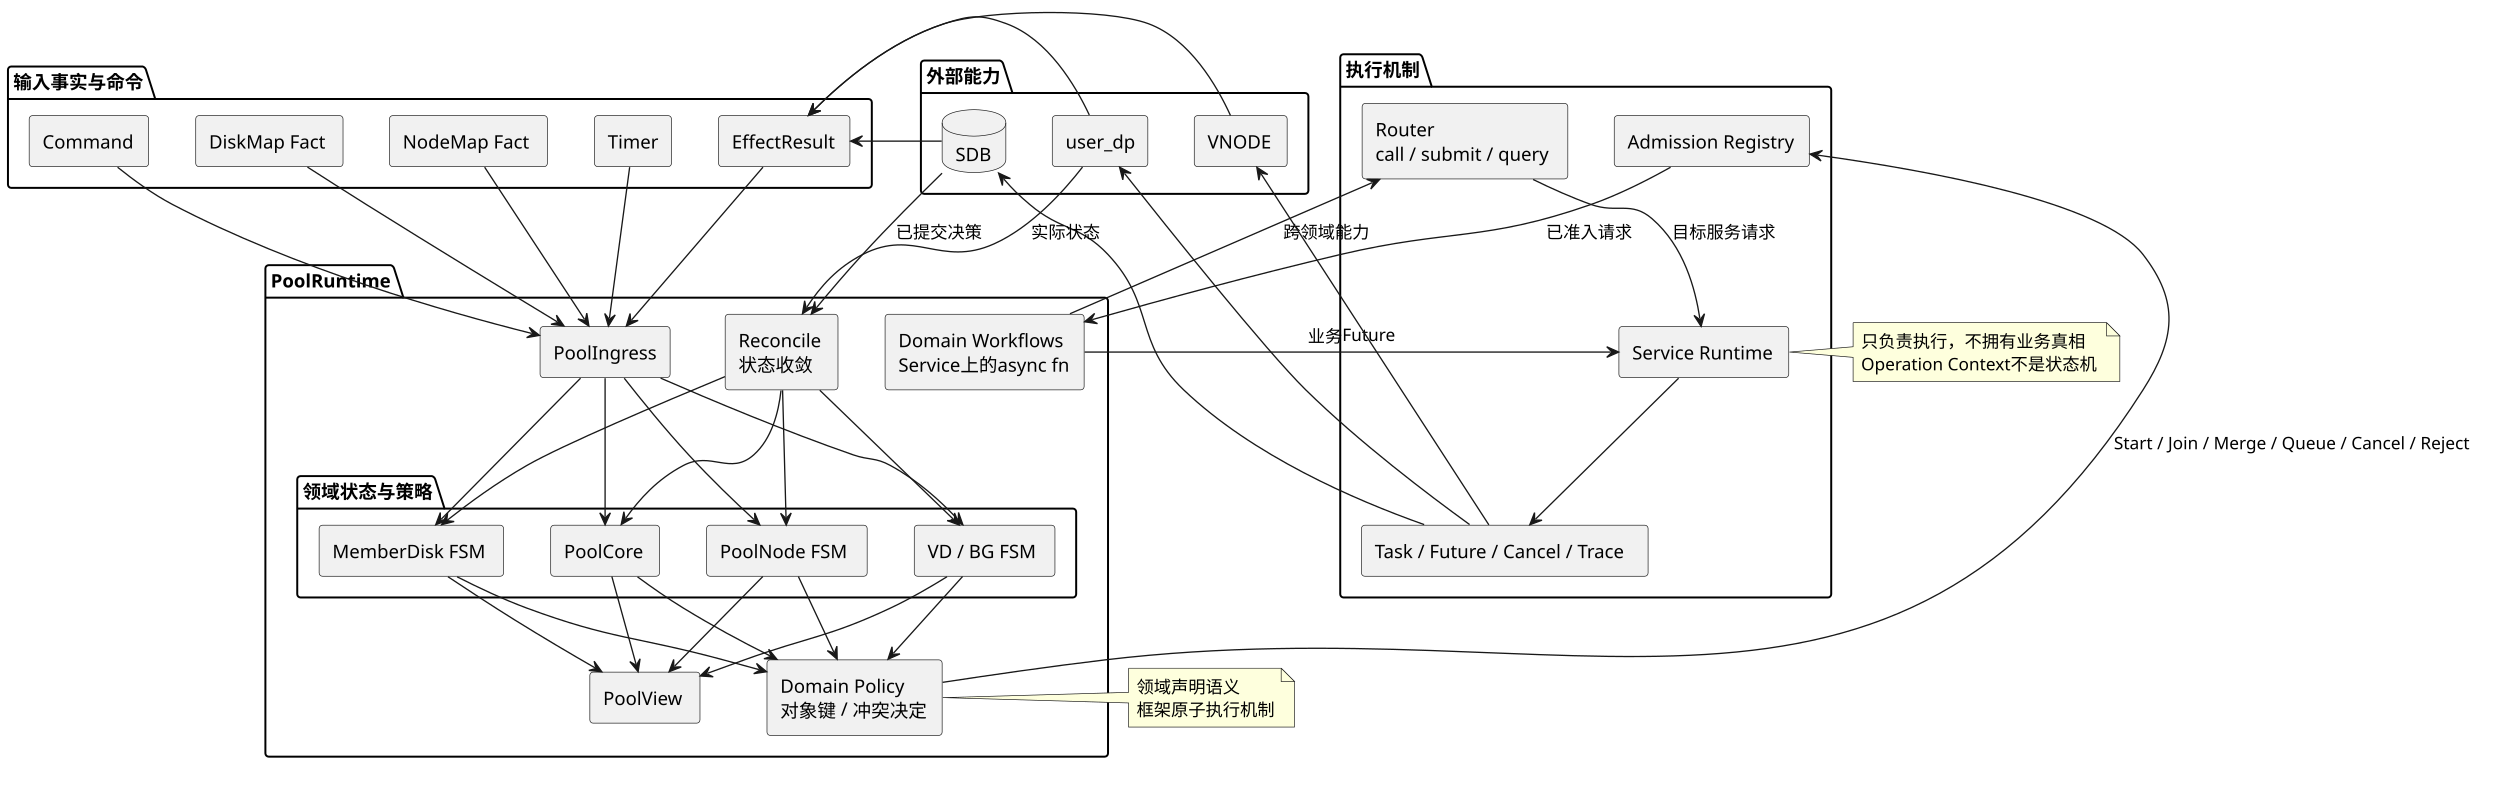
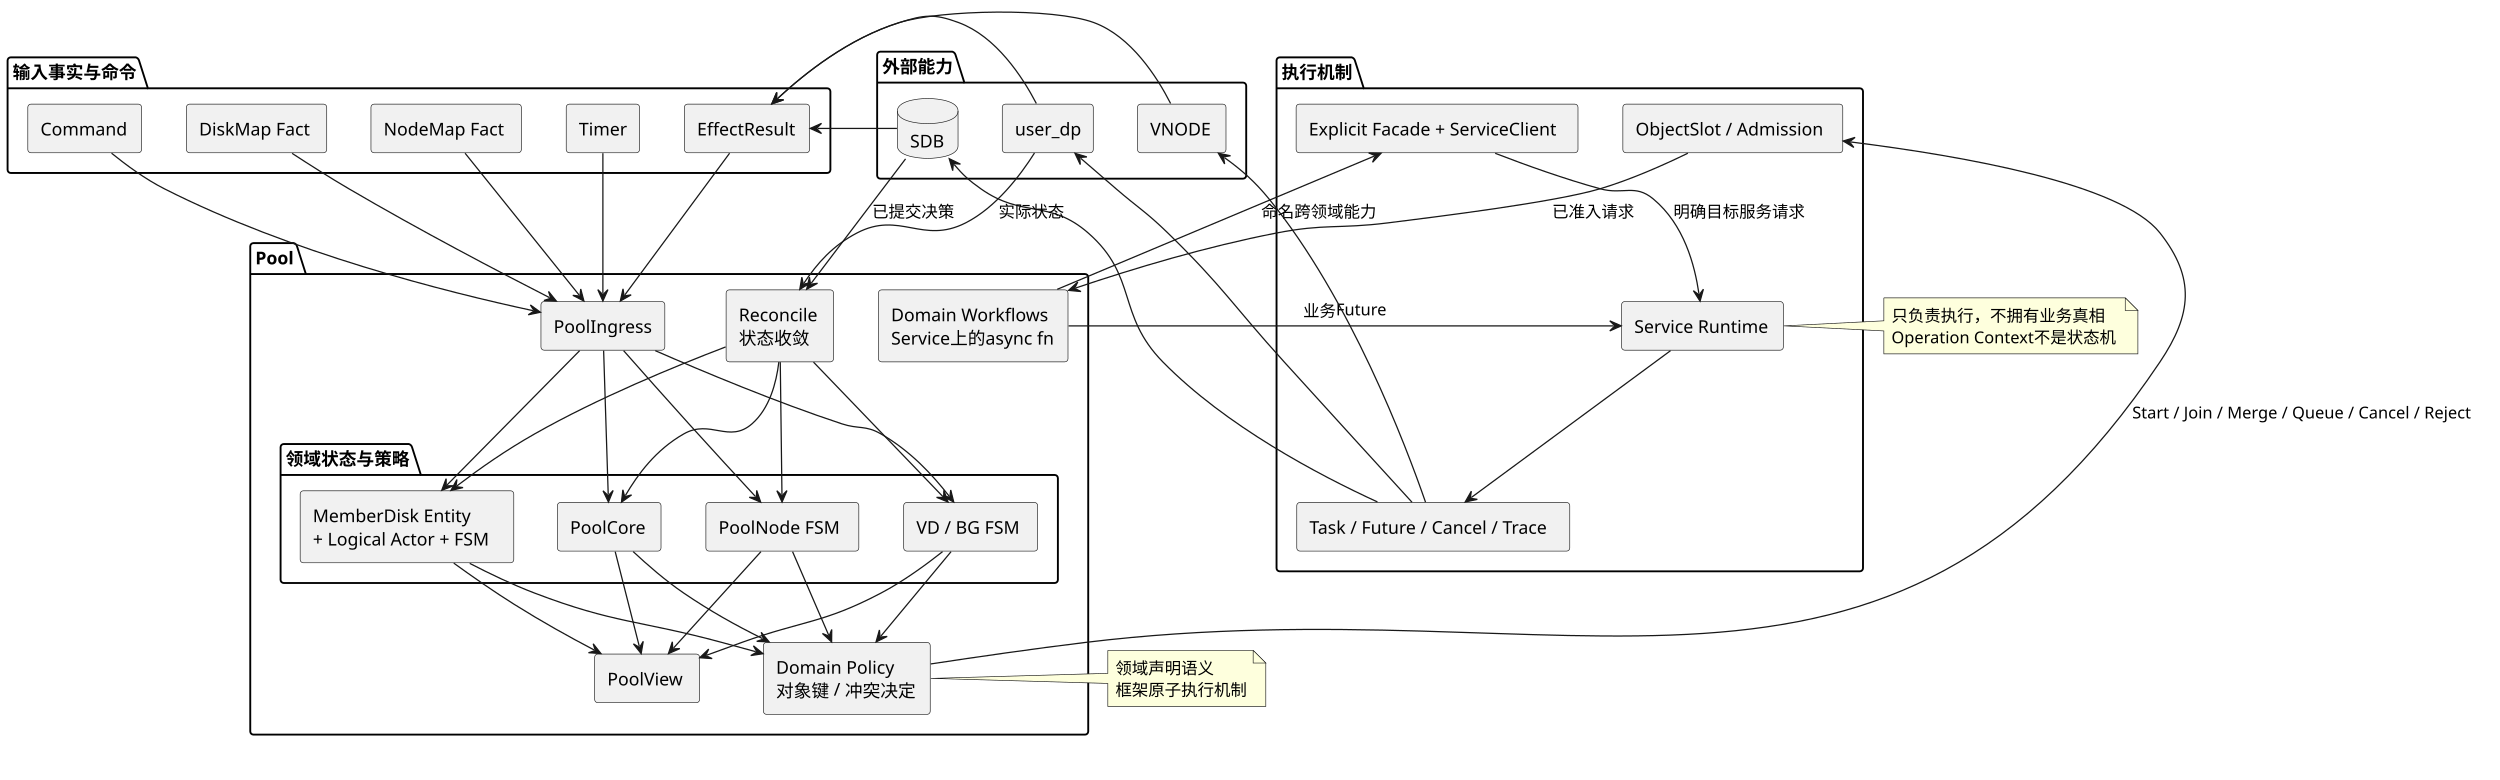
- <svg xmlns="http://www.w3.org/2000/svg" contentStyleType="text/css" height="603px" preserveAspectRatio="none" style="width:1884px;height:603px;background:#FFFFFF;" version="1.1" viewBox="0 0 1884 603" width="1884px" zoomAndPan="magnify">
+ <svg xmlns="http://www.w3.org/2000/svg" contentStyleType="text/css" height="617px" preserveAspectRatio="none" style="width:1978px;height:617px;background:#FFFFFF;" version="1.1" viewBox="0 0 1978 617" width="1978px" zoomAndPan="magnify">
  <defs />
  <g>
    <g id="cluster_输入事实与命令">
-       <path d="M8.5,50.12 L107.5,50.12 A3.75,3.75 0 0 1 110,52.62 L117,74.597 L654.5,74.597 A2.5,2.5 0 0 1 657,77.097 L657,139.09 A2.5,2.5 0 0 1 654.5,141.59 L8.5,141.59 A2.5,2.5 0 0 1 6,139.09 L6,52.62 A2.5,2.5 0 0 1 8.5,50.12 " fill="none" style="stroke:#000000;stroke-width:1.5;" />
-       <line style="stroke:#000000;stroke-width:1.5;" x1="6" x2="117" y1="74.597" y2="74.597" />
-       <text fill="#000000" font-family="Microsoft YaHei" font-size="14" font-weight="bold" lengthAdjust="spacing" textLength="98" x="10" y="66.933">输入事实与命令</text>
-     </g>
-     <g id="cluster_PoolRuntime">
-       <path d="M202.5,199.83 L294.5,199.83 A3.75,3.75 0 0 1 297,202.33 L304,224.308 L832.5,224.308 A2.5,2.5 0 0 1 835,226.808 L835,567.72 A2.5,2.5 0 0 1 832.5,570.22 L202.5,570.22 A2.5,2.5 0 0 1 200,567.72 L200,202.33 A2.5,2.5 0 0 1 202.5,199.83 " fill="none" style="stroke:#000000;stroke-width:1.5;" />
-       <line style="stroke:#000000;stroke-width:1.5;" x1="200" x2="304" y1="224.308" y2="224.308" />
-       <text fill="#000000" font-family="Microsoft YaHei" font-size="14" font-weight="bold" lengthAdjust="spacing" textLength="91" x="204" y="216.643">PoolRuntime</text>
+       <path d="M8.5,45.38 L107.5,45.38 A3.75,3.75 0 0 1 110,47.88 L117,69.858 L654.5,69.858 A2.5,2.5 0 0 1 657,72.358 L657,134.35 A2.5,2.5 0 0 1 654.5,136.85 L8.5,136.85 A2.5,2.5 0 0 1 6,134.35 L6,47.88 A2.5,2.5 0 0 1 8.5,45.38 " fill="none" style="stroke:#000000;stroke-width:1.5;" />
+       <line style="stroke:#000000;stroke-width:1.5;" x1="6" x2="117" y1="69.858" y2="69.858" />
+       <text fill="#000000" font-family="Microsoft YaHei" font-size="14" font-weight="bold" lengthAdjust="spacing" textLength="98" x="10" y="62.194">输入事实与命令</text>
+     </g>
+     <g id="cluster_Pool">
+       <path d="M200.5,192.35 L232.5,192.35 A3.75,3.75 0 0 1 235,194.85 L242,216.827 L858.5,216.827 A2.5,2.5 0 0 1 861,219.327 L861,578.72 A2.5,2.5 0 0 1 858.5,581.22 L200.5,581.22 A2.5,2.5 0 0 1 198,578.72 L198,194.85 A2.5,2.5 0 0 1 200.5,192.35 " fill="none" style="stroke:#000000;stroke-width:1.5;" />
+       <line style="stroke:#000000;stroke-width:1.5;" x1="198" x2="242" y1="216.827" y2="216.827" />
+       <text fill="#000000" font-family="Microsoft YaHei" font-size="14" font-weight="bold" lengthAdjust="spacing" textLength="31" x="202" y="209.163">Pool</text>
    </g>
    <g id="cluster_领域状态与策略">
-       <path d="M226.5,358.79 L325.5,358.79 A3.75,3.75 0 0 1 328,361.29 L335,383.267 L808.5,383.267 A2.5,2.5 0 0 1 811,385.767 L811,447.76 A2.5,2.5 0 0 1 808.5,450.26 L226.5,450.26 A2.5,2.5 0 0 1 224,447.76 L224,361.29 A2.5,2.5 0 0 1 226.5,358.79 " fill="none" style="stroke:#000000;stroke-width:1.5;" />
-       <line style="stroke:#000000;stroke-width:1.5;" x1="224" x2="335" y1="383.267" y2="383.267" />
-       <text fill="#000000" font-family="Microsoft YaHei" font-size="14" font-weight="bold" lengthAdjust="spacing" textLength="98" x="228" y="375.603">领域状态与策略</text>
+       <path d="M224.5,351.31 L323.5,351.31 A3.75,3.75 0 0 1 326,353.81 L333,375.788 L834.5,375.788 A2.5,2.5 0 0 1 837,378.288 L837,458.76 A2.5,2.5 0 0 1 834.5,461.26 L224.5,461.26 A2.5,2.5 0 0 1 222,458.76 L222,353.81 A2.5,2.5 0 0 1 224.5,351.31 " fill="none" style="stroke:#000000;stroke-width:1.5;" />
+       <line style="stroke:#000000;stroke-width:1.5;" x1="222" x2="333" y1="375.788" y2="375.788" />
+       <text fill="#000000" font-family="Microsoft YaHei" font-size="14" font-weight="bold" lengthAdjust="spacing" textLength="98" x="226" y="368.123">领域状态与策略</text>
    </g>
    <g id="cluster_执行机制">
-       <path d="M1012.5,40.88 L1069.5,40.88 A3.75,3.75 0 0 1 1072,43.38 L1079,65.358 L1377.5,65.358 A2.5,2.5 0 0 1 1380,67.858 L1380,447.76 A2.5,2.5 0 0 1 1377.5,450.26 L1012.5,450.26 A2.5,2.5 0 0 1 1010,447.76 L1010,43.38 A2.5,2.5 0 0 1 1012.5,40.88 " fill="none" style="stroke:#000000;stroke-width:1.5;" />
-       <line style="stroke:#000000;stroke-width:1.5;" x1="1010" x2="1079" y1="65.358" y2="65.358" />
-       <text fill="#000000" font-family="Microsoft YaHei" font-size="14" font-weight="bold" lengthAdjust="spacing" textLength="56" x="1014" y="57.694">执行机制</text>
+       <path d="M1012.5,45.38 L1069.5,45.38 A3.75,3.75 0 0 1 1072,47.88 L1079,69.858 L1471.5,69.858 A2.5,2.5 0 0 1 1474,72.358 L1474,449.53 A2.5,2.5 0 0 1 1471.5,452.03 L1012.5,452.03 A2.5,2.5 0 0 1 1010,449.53 L1010,47.88 A2.5,2.5 0 0 1 1012.5,45.38 " fill="none" style="stroke:#000000;stroke-width:1.5;" />
+       <line style="stroke:#000000;stroke-width:1.5;" x1="1010" x2="1079" y1="69.858" y2="69.858" />
+       <text fill="#000000" font-family="Microsoft YaHei" font-size="14" font-weight="bold" lengthAdjust="spacing" textLength="56" x="1014" y="62.194">执行机制</text>
    </g>
    <g id="cluster_外部能力">
-       <path d="M696.5,45.62 L753.5,45.62 A3.75,3.75 0 0 1 756,48.12 L763,70.097 L983.5,70.097 A2.5,2.5 0 0 1 986,72.597 L986,143.59 A2.5,2.5 0 0 1 983.5,146.09 L696.5,146.09 A2.5,2.5 0 0 1 694,143.59 L694,48.12 A2.5,2.5 0 0 1 696.5,45.62 " fill="none" style="stroke:#000000;stroke-width:1.5;" />
-       <line style="stroke:#000000;stroke-width:1.5;" x1="694" x2="763" y1="70.097" y2="70.097" />
-       <text fill="#000000" font-family="Microsoft YaHei" font-size="14" font-weight="bold" lengthAdjust="spacing" textLength="56" x="698" y="62.434">外部能力</text>
+       <path d="M696.5,40.88 L753.5,40.88 A3.75,3.75 0 0 1 756,43.38 L763,65.358 L983.5,65.358 A2.5,2.5 0 0 1 986,67.858 L986,138.85 A2.5,2.5 0 0 1 983.5,141.35 L696.5,141.35 A2.5,2.5 0 0 1 694,138.85 L694,43.38 A2.5,2.5 0 0 1 696.5,40.88 " fill="none" style="stroke:#000000;stroke-width:1.5;" />
+       <line style="stroke:#000000;stroke-width:1.5;" x1="694" x2="763" y1="65.358" y2="65.358" />
+       <text fill="#000000" font-family="Microsoft YaHei" font-size="14" font-weight="bold" lengthAdjust="spacing" textLength="56" x="698" y="57.694">外部能力</text>
    </g>
    <g id="elem_Command">
-       <rect fill="#F1F1F1" height="38.477" rx="2.5" ry="2.5" style="stroke:#181818;stroke-width:0.5;" width="90" x="22" y="87.12" />
-       <text fill="#000000" font-family="Microsoft YaHei" font-size="14" lengthAdjust="spacing" textLength="70" x="32" y="111.933">Command</text>
+       <rect fill="#F1F1F1" height="38.477" rx="2.5" ry="2.5" style="stroke:#181818;stroke-width:0.5;" width="90" x="22" y="82.38" />
+       <text fill="#000000" font-family="Microsoft YaHei" font-size="14" lengthAdjust="spacing" textLength="70" x="32" y="107.194">Command</text>
    </g>
    <g id="elem_DiskFact">
-       <rect fill="#F1F1F1" height="38.477" rx="2.5" ry="2.5" style="stroke:#181818;stroke-width:0.5;" width="111" x="147.5" y="87.12" />
-       <text fill="#000000" font-family="Microsoft YaHei" font-size="14" lengthAdjust="spacing" textLength="91" x="157.5" y="111.933">DiskMap Fact</text>
+       <rect fill="#F1F1F1" height="38.477" rx="2.5" ry="2.5" style="stroke:#181818;stroke-width:0.5;" width="111" x="147.5" y="82.38" />
+       <text fill="#000000" font-family="Microsoft YaHei" font-size="14" lengthAdjust="spacing" textLength="91" x="157.5" y="107.194">DiskMap Fact</text>
    </g>
    <g id="elem_NodeFact">
-       <rect fill="#F1F1F1" height="38.477" rx="2.5" ry="2.5" style="stroke:#181818;stroke-width:0.5;" width="119" x="293.5" y="87.12" />
-       <text fill="#000000" font-family="Microsoft YaHei" font-size="14" lengthAdjust="spacing" textLength="99" x="303.5" y="111.933">NodeMap Fact</text>
+       <rect fill="#F1F1F1" height="38.477" rx="2.5" ry="2.5" style="stroke:#181818;stroke-width:0.5;" width="119" x="293.5" y="82.38" />
+       <text fill="#000000" font-family="Microsoft YaHei" font-size="14" lengthAdjust="spacing" textLength="99" x="303.5" y="107.194">NodeMap Fact</text>
    </g>
    <g id="elem_Timer">
-       <rect fill="#F1F1F1" height="38.477" rx="2.5" ry="2.5" style="stroke:#181818;stroke-width:0.5;" width="58" x="448" y="87.12" />
-       <text fill="#000000" font-family="Microsoft YaHei" font-size="14" lengthAdjust="spacing" textLength="38" x="458" y="111.933">Timer</text>
+       <rect fill="#F1F1F1" height="38.477" rx="2.5" ry="2.5" style="stroke:#181818;stroke-width:0.5;" width="58" x="448" y="82.38" />
+       <text fill="#000000" font-family="Microsoft YaHei" font-size="14" lengthAdjust="spacing" textLength="38" x="458" y="107.194">Timer</text>
    </g>
    <g id="elem_EffectResult">
-       <rect fill="#F1F1F1" height="38.477" rx="2.5" ry="2.5" style="stroke:#181818;stroke-width:0.5;" width="99" x="541.5" y="87.12" />
-       <text fill="#000000" font-family="Microsoft YaHei" font-size="14" lengthAdjust="spacing" textLength="79" x="551.5" y="111.933">EffectResult</text>
+       <rect fill="#F1F1F1" height="38.477" rx="2.5" ry="2.5" style="stroke:#181818;stroke-width:0.5;" width="99" x="541.5" y="82.38" />
+       <text fill="#000000" font-family="Microsoft YaHei" font-size="14" lengthAdjust="spacing" textLength="79" x="551.5" y="107.194">EffectResult</text>
    </g>
    <g id="elem_PoolIngress">
-       <rect fill="#F1F1F1" height="38.477" rx="2.5" ry="2.5" style="stroke:#181818;stroke-width:0.5;" width="98" x="407" y="246.07" />
-       <text fill="#000000" font-family="Microsoft YaHei" font-size="14" lengthAdjust="spacing" textLength="78" x="417" y="270.884">PoolIngress</text>
+       <rect fill="#F1F1F1" height="38.477" rx="2.5" ry="2.5" style="stroke:#181818;stroke-width:0.5;" width="98" x="428" y="238.59" />
+       <text fill="#000000" font-family="Microsoft YaHei" font-size="14" lengthAdjust="spacing" textLength="78" x="438" y="263.404">PoolIngress</text>
    </g>
    <g id="elem_Policy">
-       <rect fill="#F1F1F1" height="56.955" rx="2.5" ry="2.5" style="stroke:#181818;stroke-width:0.5;" width="132" x="578" y="497.26" />
-       <text fill="#000000" font-family="Microsoft YaHei" font-size="14" lengthAdjust="spacing" textLength="98" x="588" y="522.073">Domain Policy</text>
-       <text fill="#000000" font-family="Microsoft YaHei" font-size="14" lengthAdjust="spacing" textLength="112" x="588" y="540.551">对象键 / 冲突决定</text>
+       <rect fill="#F1F1F1" height="56.955" rx="2.5" ry="2.5" style="stroke:#181818;stroke-width:0.5;" width="132" x="604" y="508.26" />
+       <text fill="#000000" font-family="Microsoft YaHei" font-size="14" lengthAdjust="spacing" textLength="98" x="614" y="533.073">Domain Policy</text>
+       <text fill="#000000" font-family="Microsoft YaHei" font-size="14" lengthAdjust="spacing" textLength="112" x="614" y="551.551">对象键 / 冲突决定</text>
    </g>
    <g id="elem_Workflow">
-       <rect fill="#F1F1F1" height="56.955" rx="2.5" ry="2.5" style="stroke:#181818;stroke-width:0.5;" width="150" x="667" y="236.83" />
-       <text fill="#000000" font-family="Microsoft YaHei" font-size="14" lengthAdjust="spacing" textLength="129" x="677" y="261.644">Domain Workflows</text>
-       <text fill="#000000" font-family="Microsoft YaHei" font-size="14" lengthAdjust="spacing" textLength="130" x="677" y="280.121">Service上的async fn</text>
+       <rect fill="#F1F1F1" height="56.955" rx="2.5" ry="2.5" style="stroke:#181818;stroke-width:0.5;" width="150" x="695" y="229.35" />
+       <text fill="#000000" font-family="Microsoft YaHei" font-size="14" lengthAdjust="spacing" textLength="129" x="705" y="254.163">Domain Workflows</text>
+       <text fill="#000000" font-family="Microsoft YaHei" font-size="14" lengthAdjust="spacing" textLength="130" x="705" y="272.641">Service上的async fn</text>
    </g>
    <g id="elem_Reconcile">
-       <rect fill="#F1F1F1" height="56.955" rx="2.5" ry="2.5" style="stroke:#181818;stroke-width:0.5;" width="85" x="546.5" y="236.83" />
-       <text fill="#000000" font-family="Microsoft YaHei" font-size="14" lengthAdjust="spacing" textLength="65" x="556.5" y="261.644">Reconcile</text>
-       <text fill="#000000" font-family="Microsoft YaHei" font-size="14" lengthAdjust="spacing" textLength="56" x="556.5" y="280.121">状态收敛</text>
+       <rect fill="#F1F1F1" height="56.955" rx="2.5" ry="2.5" style="stroke:#181818;stroke-width:0.5;" width="85" x="574.5" y="229.35" />
+       <text fill="#000000" font-family="Microsoft YaHei" font-size="14" lengthAdjust="spacing" textLength="65" x="584.5" y="254.163">Reconcile</text>
+       <text fill="#000000" font-family="Microsoft YaHei" font-size="14" lengthAdjust="spacing" textLength="56" x="584.5" y="272.641">状态收敛</text>
    </g>
    <g id="elem_PoolView">
-       <rect fill="#F1F1F1" height="38.477" rx="2.5" ry="2.5" style="stroke:#181818;stroke-width:0.5;" width="83" x="444.5" y="506.5" />
-       <text fill="#000000" font-family="Microsoft YaHei" font-size="14" lengthAdjust="spacing" textLength="63" x="454.5" y="531.313">PoolView</text>
+       <rect fill="#F1F1F1" height="38.477" rx="2.5" ry="2.5" style="stroke:#181818;stroke-width:0.5;" width="83" x="470.5" y="517.5" />
+       <text fill="#000000" font-family="Microsoft YaHei" font-size="14" lengthAdjust="spacing" textLength="63" x="480.5" y="542.313">PoolView</text>
    </g>
    <g id="elem_PoolCore">
-       <rect fill="#F1F1F1" height="38.477" rx="2.5" ry="2.5" style="stroke:#181818;stroke-width:0.5;" width="82" x="415" y="395.79" />
-       <text fill="#000000" font-family="Microsoft YaHei" font-size="14" lengthAdjust="spacing" textLength="62" x="425" y="420.603">PoolCore</text>
+       <rect fill="#F1F1F1" height="38.477" rx="2.5" ry="2.5" style="stroke:#181818;stroke-width:0.5;" width="82" x="441" y="397.55" />
+       <text fill="#000000" font-family="Microsoft YaHei" font-size="14" lengthAdjust="spacing" textLength="62" x="451" y="422.363">PoolCore</text>
    </g>
    <g id="elem_DiskFSM">
-       <rect fill="#F1F1F1" height="38.477" rx="2.5" ry="2.5" style="stroke:#181818;stroke-width:0.5;" width="139" x="240.5" y="395.79" />
-       <text fill="#000000" font-family="Microsoft YaHei" font-size="14" lengthAdjust="spacing" textLength="119" x="250.5" y="420.603">MemberDisk FSM</text>
+       <rect fill="#F1F1F1" height="56.955" rx="2.5" ry="2.5" style="stroke:#181818;stroke-width:0.5;" width="169" x="237.5" y="388.31" />
+       <text fill="#000000" font-family="Microsoft YaHei" font-size="14" lengthAdjust="spacing" textLength="128" x="247.5" y="413.123">MemberDisk Entity</text>
+       <text fill="#000000" font-family="Microsoft YaHei" font-size="14" lengthAdjust="spacing" textLength="149" x="247.5" y="431.601">+ Logical Actor + FSM</text>
    </g>
    <g id="elem_NodeFSM">
-       <rect fill="#F1F1F1" height="38.477" rx="2.5" ry="2.5" style="stroke:#181818;stroke-width:0.5;" width="121" x="532.5" y="395.79" />
-       <text fill="#000000" font-family="Microsoft YaHei" font-size="14" lengthAdjust="spacing" textLength="101" x="542.5" y="420.603">PoolNode FSM</text>
+       <rect fill="#F1F1F1" height="38.477" rx="2.5" ry="2.5" style="stroke:#181818;stroke-width:0.5;" width="121" x="558.5" y="397.55" />
+       <text fill="#000000" font-family="Microsoft YaHei" font-size="14" lengthAdjust="spacing" textLength="101" x="568.5" y="422.363">PoolNode FSM</text>
    </g>
    <g id="elem_BgFSM">
-       <rect fill="#F1F1F1" height="38.477" rx="2.5" ry="2.5" style="stroke:#181818;stroke-width:0.5;" width="106" x="689" y="395.79" />
-       <text fill="#000000" font-family="Microsoft YaHei" font-size="14" lengthAdjust="spacing" textLength="86" x="699" y="420.603">VD / BG FSM</text>
+       <rect fill="#F1F1F1" height="38.477" rx="2.5" ry="2.5" style="stroke:#181818;stroke-width:0.5;" width="106" x="715" y="397.55" />
+       <text fill="#000000" font-family="Microsoft YaHei" font-size="14" lengthAdjust="spacing" textLength="86" x="725" y="422.363">VD / BG FSM</text>
    </g>
    <g id="elem_Admission">
-       <rect fill="#F1F1F1" height="38.477" rx="2.5" ry="2.5" style="stroke:#181818;stroke-width:0.5;" width="147" x="1216.5" y="87.12" />
-       <text fill="#000000" font-family="Microsoft YaHei" font-size="14" lengthAdjust="spacing" textLength="127" x="1226.5" y="111.933">Admission Registry</text>
+       <rect fill="#F1F1F1" height="38.477" rx="2.5" ry="2.5" style="stroke:#181818;stroke-width:0.5;" width="174" x="1284" y="82.38" />
+       <text fill="#000000" font-family="Microsoft YaHei" font-size="14" lengthAdjust="spacing" textLength="154" x="1294" y="107.194">ObjectSlot / Admission</text>
    </g>
    <g id="elem_Runtime">
-       <rect fill="#F1F1F1" height="38.477" rx="2.5" ry="2.5" style="stroke:#181818;stroke-width:0.5;" width="128" x="1220" y="246.07" />
-       <text fill="#000000" font-family="Microsoft YaHei" font-size="14" lengthAdjust="spacing" textLength="108" x="1230" y="270.884">Service Runtime</text>
-     </g>
-     <g id="elem_Router">
-       <rect fill="#F1F1F1" height="56.955" rx="2.5" ry="2.5" style="stroke:#181818;stroke-width:0.5;" width="155" x="1026.5" y="77.88" />
-       <text fill="#000000" font-family="Microsoft YaHei" font-size="14" lengthAdjust="spacing" textLength="45" x="1036.5" y="102.694">Router</text>
-       <text fill="#000000" font-family="Microsoft YaHei" font-size="14" lengthAdjust="spacing" textLength="135" x="1036.5" y="121.171">call / submit / query</text>
+       <rect fill="#F1F1F1" height="38.477" rx="2.5" ry="2.5" style="stroke:#181818;stroke-width:0.5;" width="128" x="1283" y="238.59" />
+       <text fill="#000000" font-family="Microsoft YaHei" font-size="14" lengthAdjust="spacing" textLength="108" x="1293" y="263.404">Service Runtime</text>
+     </g>
+     <g id="elem_Client">
+       <rect fill="#F1F1F1" height="38.477" rx="2.5" ry="2.5" style="stroke:#181818;stroke-width:0.5;" width="223" x="1025.5" y="82.38" />
+       <text fill="#000000" font-family="Microsoft YaHei" font-size="14" lengthAdjust="spacing" textLength="203" x="1035.5" y="107.194">Explicit Facade + ServiceClient</text>
    </g>
    <g id="elem_Task">
-       <rect fill="#F1F1F1" height="38.477" rx="2.5" ry="2.5" style="stroke:#181818;stroke-width:0.5;" width="216" x="1026" y="395.79" />
-       <text fill="#000000" font-family="Microsoft YaHei" font-size="14" lengthAdjust="spacing" textLength="196" x="1036" y="420.603">Task / Future / Cancel / Trace</text>
+       <rect fill="#F1F1F1" height="38.477" rx="2.5" ry="2.5" style="stroke:#181818;stroke-width:0.5;" width="216" x="1026" y="397.55" />
+       <text fill="#000000" font-family="Microsoft YaHei" font-size="14" lengthAdjust="spacing" textLength="196" x="1036" y="422.363">Task / Future / Cancel / Trace</text>
    </g>
    <g id="elem_SDB">
-       <path d="M710,92.62 C710,82.62 734,82.62 734,82.62 C734,82.62 758,82.62 758,92.62 L758,120.097 C758,130.097 734,130.097 734,130.097 C734,130.097 710,130.097 710,120.097 L710,92.62 " fill="#F1F1F1" style="stroke:#181818;stroke-width:0.5;" />
-       <path d="M710,92.62 C710,102.62 734,102.62 734,102.62 C734,102.62 758,102.62 758,92.62 " fill="none" style="stroke:#181818;stroke-width:0.5;" />
-       <text fill="#000000" font-family="Microsoft YaHei" font-size="14" lengthAdjust="spacing" textLength="28" x="720" y="121.433">SDB</text>
+       <path d="M710,87.88 C710,77.88 734,77.88 734,77.88 C734,77.88 758,77.88 758,87.88 L758,115.358 C758,125.358 734,125.358 734,125.358 C734,125.358 710,125.358 710,115.358 L710,87.88 " fill="#F1F1F1" style="stroke:#181818;stroke-width:0.5;" />
+       <path d="M710,87.88 C710,97.88 734,97.88 734,97.88 C734,97.88 758,97.88 758,87.88 " fill="none" style="stroke:#181818;stroke-width:0.5;" />
+       <text fill="#000000" font-family="Microsoft YaHei" font-size="14" lengthAdjust="spacing" textLength="28" x="720" y="116.694">SDB</text>
    </g>
    <g id="elem_user_dp">
-       <rect fill="#F1F1F1" height="38.477" rx="2.5" ry="2.5" style="stroke:#181818;stroke-width:0.5;" width="72" x="793" y="87.12" />
-       <text fill="#000000" font-family="Microsoft YaHei" font-size="14" lengthAdjust="spacing" textLength="52" x="803" y="111.933">user_dp</text>
+       <rect fill="#F1F1F1" height="38.477" rx="2.5" ry="2.5" style="stroke:#181818;stroke-width:0.5;" width="72" x="793" y="82.38" />
+       <text fill="#000000" font-family="Microsoft YaHei" font-size="14" lengthAdjust="spacing" textLength="52" x="803" y="107.194">user_dp</text>
    </g>
    <g id="elem_VNODE">
-       <rect fill="#F1F1F1" height="38.477" rx="2.5" ry="2.5" style="stroke:#181818;stroke-width:0.5;" width="70" x="900" y="87.12" />
-       <text fill="#000000" font-family="Microsoft YaHei" font-size="14" lengthAdjust="spacing" textLength="50" x="910" y="111.933">VNODE</text>
+       <rect fill="#F1F1F1" height="38.477" rx="2.5" ry="2.5" style="stroke:#181818;stroke-width:0.5;" width="70" x="900" y="82.38" />
+       <text fill="#000000" font-family="Microsoft YaHei" font-size="14" lengthAdjust="spacing" textLength="50" x="910" y="107.194">VNODE</text>
    </g>
    <g id="elem_GMN63">
-       <path d="M850.5,503.58 L850.5,521.74 L710.46,525.74 L850.5,529.74 L850.5,547.895 A0,0 0 0 0 850.5,547.895 L975.5,547.895 A0,0 0 0 0 975.5,547.895 L975.5,513.58 L965.5,503.58 L850.5,503.58 A0,0 0 0 0 850.5,503.58 " fill="#FEFFDD" style="stroke:#181818;stroke-width:0.5;" />
-       <path d="M965.5,503.58 L965.5,513.58 L975.5,513.58 L965.5,503.58 " fill="#FEFFDD" style="stroke:#181818;stroke-width:0.5;" />
-       <text fill="#000000" font-family="Microsoft YaHei" font-size="13" lengthAdjust="spacing" textLength="78" x="856.5" y="522.335">领域声明语义</text>
-       <text fill="#000000" font-family="Microsoft YaHei" font-size="13" lengthAdjust="spacing" textLength="104" x="856.5" y="539.493">框架原子执行机制</text>
+       <path d="M876.5,514.58 L876.5,532.74 L736.46,536.74 L876.5,540.74 L876.5,558.895 A0,0 0 0 0 876.5,558.895 L1001.5,558.895 A0,0 0 0 0 1001.5,558.895 L1001.5,524.58 L991.5,514.58 L876.5,514.58 A0,0 0 0 0 876.5,514.58 " fill="#FEFFDD" style="stroke:#181818;stroke-width:0.5;" />
+       <path d="M991.5,514.58 L991.5,524.58 L1001.5,524.58 L991.5,514.58 " fill="#FEFFDD" style="stroke:#181818;stroke-width:0.5;" />
+       <text fill="#000000" font-family="Microsoft YaHei" font-size="13" lengthAdjust="spacing" textLength="78" x="882.5" y="533.335">领域声明语义</text>
+       <text fill="#000000" font-family="Microsoft YaHei" font-size="13" lengthAdjust="spacing" textLength="104" x="882.5" y="550.493">框架原子执行机制</text>
    </g>
    <g id="elem_GMN66">
-       <path d="M1396.5,243.15 L1396.5,261.31 L1348.48,265.31 L1396.5,269.31 L1396.5,287.465 A0,0 0 0 0 1396.5,287.465 L1597.5,287.465 A0,0 0 0 0 1597.5,287.465 L1597.5,253.15 L1587.5,243.15 L1396.5,243.15 A0,0 0 0 0 1396.5,243.15 " fill="#FEFFDD" style="stroke:#181818;stroke-width:0.5;" />
-       <path d="M1587.5,243.15 L1587.5,253.15 L1597.5,253.15 L1587.5,243.15 " fill="#FEFFDD" style="stroke:#181818;stroke-width:0.5;" />
-       <text fill="#000000" font-family="Microsoft YaHei" font-size="13" lengthAdjust="spacing" textLength="169" x="1402.5" y="261.905">只负责执行，不拥有业务真相</text>
-       <text fill="#000000" font-family="Microsoft YaHei" font-size="13" lengthAdjust="spacing" textLength="180" x="1402.5" y="279.063">Operation Context不是状态机</text>
+       <path d="M1490.5,235.67 L1490.5,253.83 L1411.34,257.83 L1490.5,261.83 L1490.5,279.985 A0,0 0 0 0 1490.5,279.985 L1691.5,279.985 A0,0 0 0 0 1691.5,279.985 L1691.5,245.67 L1681.5,235.67 L1490.5,235.67 A0,0 0 0 0 1490.5,235.67 " fill="#FEFFDD" style="stroke:#181818;stroke-width:0.5;" />
+       <path d="M1681.5,235.67 L1681.5,245.67 L1691.5,245.67 L1681.5,235.67 " fill="#FEFFDD" style="stroke:#181818;stroke-width:0.5;" />
+       <text fill="#000000" font-family="Microsoft YaHei" font-size="13" lengthAdjust="spacing" textLength="169" x="1496.5" y="254.425">只负责执行，不拥有业务真相</text>
+       <text fill="#000000" font-family="Microsoft YaHei" font-size="13" lengthAdjust="spacing" textLength="180" x="1496.5" y="271.583">Operation Context不是状态机</text>
    </g>
    <g id="link_Command_PoolIngress">
-       <path d="M88.61,126.03 C100.28,135.41 115.28,146.39 130,154.09 C222.63,202.57 335.141,234.819 400.741,251.289 " fill="none" id="Command-to-PoolIngress" style="stroke:#181818;stroke-width:1.0;" />
-       <polygon fill="#181818" points="406.56,252.75,398.805,246.679,401.711,251.532,396.857,254.438,406.56,252.75" style="stroke:#181818;stroke-width:1.0;" />
+       <path d="M88.25,121.22 C99.93,130.69 115.06,141.78 130,149.35 C229.98,200.06 352.544,230.907 421.714,245.797 " fill="none" id="Command-to-PoolIngress" style="stroke:#181818;stroke-width:1.0;" />
+       <polygon fill="#181818" points="427.58,247.06,419.623,241.256,422.692,246.008,417.94,249.076,427.58,247.06" style="stroke:#181818;stroke-width:1.0;" />
    </g>
    <g id="link_DiskFact_PoolIngress">
-       <path d="M231.69,125.91 C245.11,134.54 261.33,144.91 276,154.09 C328.02,186.67 383.898,220.692 419.858,242.472 " fill="none" id="DiskFact-to-PoolIngress" style="stroke:#181818;stroke-width:1.0;" />
-       <polygon fill="#181818" points="424.99,245.58,419.364,237.496,420.713,242.99,415.22,244.339,424.99,245.58" style="stroke:#181818;stroke-width:1.0;" />
+       <path d="M231.11,121.34 C244.54,130.1 260.94,140.53 276,149.35 C332.33,182.38 394.197,214.75 434.867,235.53 " fill="none" id="DiskFact-to-PoolIngress" style="stroke:#181818;stroke-width:1.0;" />
+       <polygon fill="#181818" points="440.21,238.26,434.015,230.603,435.757,235.985,430.376,237.727,440.21,238.26" style="stroke:#181818;stroke-width:1.0;" />
    </g>
    <g id="link_NodeFact_PoolIngress">
-       <path d="M365.22,125.98 C385.04,156.18 420.687,210.504 440.507,240.694 " fill="none" id="NodeFact-to-PoolIngress" style="stroke:#181818;stroke-width:1.0;" />
-       <polygon fill="#181818" points="443.8,245.71,442.204,235.991,441.056,241.53,435.517,240.382,443.8,245.71" style="stroke:#181818;stroke-width:1.0;" />
+       <path d="M367.96,121.22 C391.79,150.86 434.36,203.804 458.23,233.484 " fill="none" id="NodeFact-to-PoolIngress" style="stroke:#181818;stroke-width:1.0;" />
+       <polygon fill="#181818" points="461.99,238.16,459.467,228.64,458.856,234.264,453.233,233.654,461.99,238.16" style="stroke:#181818;stroke-width:1.0;" />
    </g>
    <g id="link_Timer_PoolIngress">
-       <path d="M474.51,125.98 C470.47,156.18 463.326,209.573 459.286,239.763 " fill="none" id="Timer-to-PoolIngress" style="stroke:#181818;stroke-width:1.0;" />
-       <polygon fill="#181818" points="458.49,245.71,463.648,237.32,459.153,240.754,455.719,236.259,458.49,245.71" style="stroke:#181818;stroke-width:1.0;" />
+       <path d="M477,121.22 C477,150.86 477,202.48 477,232.16 " fill="none" id="Timer-to-PoolIngress" style="stroke:#181818;stroke-width:1.0;" />
+       <polygon fill="#181818" points="477,238.16,481,229.16,477,233.16,473,229.16,477,238.16" style="stroke:#181818;stroke-width:1.0;" />
    </g>
    <g id="link_EffectResult_PoolIngress">
-       <path d="M574.98,125.98 C549,156.18 501.872,210.971 475.912,241.161 " fill="none" id="EffectResult-to-PoolIngress" style="stroke:#181818;stroke-width:1.0;" />
-       <polygon fill="#181818" points="472,245.71,480.901,241.494,475.26,241.919,474.835,236.278,472,245.71" style="stroke:#181818;stroke-width:1.0;" />
+       <path d="M577.25,121.22 C555.34,150.86 516.307,203.655 494.367,233.335 " fill="none" id="EffectResult-to-PoolIngress" style="stroke:#181818;stroke-width:1.0;" />
+       <polygon fill="#181818" points="490.8,238.16,499.366,233.3,493.772,234.139,492.933,228.545,490.8,238.16" style="stroke:#181818;stroke-width:1.0;" />
    </g>
    <g id="link_PoolIngress_PoolCore">
-       <path d="M456,285.02 C456,313.43 456,361.15 456,389.47 " fill="none" id="PoolIngress-to-PoolCore" style="stroke:#181818;stroke-width:1.0;" />
-       <polygon fill="#181818" points="456,395.47,460,386.47,456,390.47,452,386.47,456,395.47" style="stroke:#181818;stroke-width:1.0;" />
+       <path d="M477.59,277.45 C478.56,307.66 480.259,361.003 481.219,391.193 " fill="none" id="PoolIngress-to-PoolCore" style="stroke:#181818;stroke-width:1.0;" />
+       <polygon fill="#181818" points="481.41,397.19,485.122,388.067,481.251,392.192,477.126,388.322,481.41,397.19" style="stroke:#181818;stroke-width:1.0;" />
    </g>
    <g id="link_PoolIngress_DiskFSM">
-       <path d="M437.51,285.02 C409.43,313.43 360.558,362.883 332.558,391.203 " fill="none" id="PoolIngress-to-DiskFSM" style="stroke:#181818;stroke-width:1.0;" />
-       <polygon fill="#181818" points="328.34,395.47,337.512,391.882,331.855,391.914,331.823,386.258,328.34,395.47" style="stroke:#181818;stroke-width:1.0;" />
+       <path d="M458.61,277.45 C431.59,304.82 385.166,351.821 353.716,383.671 " fill="none" id="PoolIngress-to-DiskFSM" style="stroke:#181818;stroke-width:1.0;" />
+       <polygon fill="#181818" points="349.5,387.94,358.67,384.346,353.013,384.382,352.977,378.726,349.5,387.94" style="stroke:#181818;stroke-width:1.0;" />
    </g>
    <g id="link_PoolIngress_NodeFSM">
-       <path d="M470.44,285.05 C482.86,300.85 501.47,323.85 519,342.79 C536.32,361.5 552.97,377.472 568.19,391.512 " fill="none" id="PoolIngress-to-NodeFSM" style="stroke:#181818;stroke-width:1.0;" />
-       <polygon fill="#181818" points="572.6,395.58,568.697,386.538,568.925,392.19,563.273,392.418,572.6,395.58" style="stroke:#181818;stroke-width:1.0;" />
+       <path d="M493.4,277.45 C507.12,292.99 527.25,315.67 545,335.31 C564.35,356.71 582.734,376.667 597.784,392.927 " fill="none" id="PoolIngress-to-NodeFSM" style="stroke:#181818;stroke-width:1.0;" />
+       <polygon fill="#181818" points="601.86,397.33,598.682,388.008,598.464,393.661,592.811,393.442,601.86,397.33" style="stroke:#181818;stroke-width:1.0;" />
    </g>
    <g id="link_PoolIngress_BgFSM">
-       <path d="M497.83,284.96 C535.4,301.34 592.29,325.23 643,342.79 C655.23,347.02 659.66,344.55 671,350.79 C692.12,362.4 708.113,376.985 721.503,391.115 " fill="none" id="PoolIngress-to-BgFSM" style="stroke:#181818;stroke-width:1.0;" />
-       <polygon fill="#181818" points="725.63,395.47,722.343,386.186,722.191,391.841,716.536,391.689,725.63,395.47" style="stroke:#181818;stroke-width:1.0;" />
+       <path d="M518.45,277.45 C556.35,294.03 614.23,318.24 666,335.31 C679.51,339.77 684.68,336.19 697,343.31 C720.64,356.97 737.991,375.928 750.911,392.498 " fill="none" id="PoolIngress-to-BgFSM" style="stroke:#181818;stroke-width:1.0;" />
+       <polygon fill="#181818" points="754.6,397.23,752.22,387.673,751.525,393.287,745.912,392.592,754.6,397.23" style="stroke:#181818;stroke-width:1.0;" />
    </g>
    <g id="link_PoolCore_Policy">
-       <path d="M480.43,434.73 C490.85,442.38 503.28,451.1 515,458.26 C537.47,471.99 557.719,482.895 580.179,494.185 " fill="none" id="PoolCore-to-Policy" style="stroke:#181818;stroke-width:1.0;" />
-       <polygon fill="#181818" points="585.54,496.88,579.295,489.264,581.073,494.634,575.702,496.412,585.54,496.88" style="stroke:#181818;stroke-width:1.0;" />
+       <path d="M500.97,436.44 C512.09,446.82 526.72,459.56 541,469.26 C562.05,483.56 581.199,494.257 603.179,505.197 " fill="none" id="PoolCore-to-Policy" style="stroke:#181818;stroke-width:1.0;" />
+       <polygon fill="#181818" points="608.55,507.87,602.275,500.279,604.074,505.642,598.711,507.441,608.55,507.87" style="stroke:#181818;stroke-width:1.0;" />
    </g>
    <g id="link_DiskFSM_Policy">
-       <path d="M344.46,434.67 C360.17,442.67 379.21,451.67 397,458.26 C460.79,481.9 479.34,479.5 545,497.26 C555.59,500.13 561.017,501.602 571.947,504.622 " fill="none" id="DiskFSM-to-Policy" style="stroke:#181818;stroke-width:1.0;" />
-       <polygon fill="#181818" points="577.73,506.22,570.12,499.967,572.911,504.888,567.99,507.679,577.73,506.22" style="stroke:#181818;stroke-width:1.0;" />
+       <path d="M371.64,445.75 C387.7,454.07 405.81,462.7 423,469.26 C486.55,493.51 505.34,490.5 571,508.26 C581.59,511.13 587.017,512.602 597.947,515.622 " fill="none" id="DiskFSM-to-Policy" style="stroke:#181818;stroke-width:1.0;" />
+       <polygon fill="#181818" points="603.73,517.22,596.12,510.967,598.911,515.888,593.99,518.679,603.73,517.22" style="stroke:#181818;stroke-width:1.0;" />
    </g>
    <g id="link_NodeFSM_Policy">
-       <path d="M601.65,434.47 C609.67,451.55 619.153,471.767 628.343,491.368 " fill="none" id="NodeFSM-to-Policy" style="stroke:#181818;stroke-width:1.0;" />
-       <polygon fill="#181818" points="630.89,496.8,630.691,486.953,628.767,492.273,623.448,490.349,630.89,496.8" style="stroke:#181818;stroke-width:1.0;" />
+       <path d="M627.08,436.48 C635.39,455.71 646.058,480.373 655.588,502.403 " fill="none" id="NodeFSM-to-Policy" style="stroke:#181818;stroke-width:1.0;" />
+       <polygon fill="#181818" points="657.97,507.91,658.068,498.062,655.985,503.321,650.726,501.238,657.97,507.91" style="stroke:#181818;stroke-width:1.0;" />
    </g>
    <g id="link_BgFSM_Policy">
-       <path d="M725.38,434.47 C709.98,451.55 690.866,472.743 673.206,492.342 " fill="none" id="BgFSM-to-Policy" style="stroke:#181818;stroke-width:1.0;" />
-       <polygon fill="#181818" points="669.19,496.8,678.186,492.791,672.537,493.085,672.243,487.436,669.19,496.8" style="stroke:#181818;stroke-width:1.0;" />
+       <path d="M752.47,436.48 C736.5,455.71 715.265,481.266 696.955,503.296 " fill="none" id="BgFSM-to-Policy" style="stroke:#181818;stroke-width:1.0;" />
+       <polygon fill="#181818" points="693.12,507.91,701.949,503.545,696.316,504.065,695.797,498.432,693.12,507.91" style="stroke:#181818;stroke-width:1.0;" />
    </g>
    <g id="link_Policy_Admission">
-       <path d="M710.36,514.21 C746.55,508.69 792.17,502.09 833,497.26 C1189.64,455.08 1421.67,596.44 1615,293.79 C1639.39,255.6 1642.72,227.68 1615,191.83 C1584.55,152.46 1456.083,128.852 1369.934,116.942 " fill="none" id="Policy-to-Admission" style="stroke:#181818;stroke-width:1.0;" />
-       <polygon fill="#181818" points="1363.99,116.12,1372.357,121.315,1368.943,116.805,1373.453,113.39,1363.99,116.12" style="stroke:#181818;stroke-width:1.0;" />
-       <text fill="#000000" font-family="Microsoft YaHei" font-size="13" lengthAdjust="spacing" textLength="283" x="1593" y="338.545">Start / Join / Merge / Queue / Cancel / Reject</text>
+       <path d="M736.37,525.31 C772.57,519.82 818.18,513.21 859,508.26 C1246.61,461.27 1491.15,610.33 1709,286.31 C1734.28,248.71 1737.02,219.96 1709,184.35 C1678.34,145.39 1553.834,123.525 1464.264,112.315 " fill="none" id="Policy-to-Admission" style="stroke:#181818;stroke-width:1.0;" />
+       <polygon fill="#181818" points="1458.31,111.57,1466.744,116.657,1463.271,112.191,1467.737,108.719,1458.31,111.57" style="stroke:#181818;stroke-width:1.0;" />
+       <text fill="#000000" font-family="Microsoft YaHei" font-size="13" lengthAdjust="spacing" textLength="283" x="1687" y="331.065">Start / Join / Merge / Queue / Cancel / Reject</text>
    </g>
    <g id="link_Admission_Workflow">
-       <path d="M1258.95,126.03 C1241.79,135.64 1219.79,146.84 1199,154.09 C1118.13,182.32 1093.39,172.25 1010,191.83 C944.54,207.2 876.613,225.706 823.093,240.856 " fill="none" id="Admission-to-Workflow" style="stroke:#181818;stroke-width:1.0;" />
-       <polygon fill="#181818" points="817.32,242.49,827.069,243.887,822.131,241.128,824.89,236.19,817.32,242.49" style="stroke:#181818;stroke-width:1.0;" />
-       <text fill="#000000" font-family="Microsoft YaHei" font-size="13" lengthAdjust="spacing" textLength="65" x="1165" y="179.585">已准入请求</text>
-     </g>
-     <g id="link_Workflow_Router">
-       <path d="M806.31,236.43 C872.14,207.88 968.365,166.167 1034.195,137.617 " fill="none" id="Workflow-to-Router" style="stroke:#181818;stroke-width:1.0;" />
-       <polygon fill="#181818" points="1039.7,135.23,1029.851,135.141,1035.113,137.219,1033.035,142.481,1039.7,135.23" style="stroke:#181818;stroke-width:1.0;" />
-       <text fill="#000000" font-family="Microsoft YaHei" font-size="13" lengthAdjust="spacing" textLength="65" x="967" y="179.585">跨领域能力</text>
+       <path d="M1335.44,121.22 C1315.5,130.93 1289.91,142.24 1266,149.35 C1229.76,160.13 1135.52,171.64 1098,176.35 C1059.03,181.25 1048.55,176.86 1010,184.35 C953.92,195.25 897.948,212.12 851.168,227.83 " fill="none" id="Admission-to-Workflow" style="stroke:#181818;stroke-width:1.0;" />
+       <polygon fill="#181818" points="845.48,229.74,855.285,230.667,850.22,228.148,852.738,223.083,845.48,229.74" style="stroke:#181818;stroke-width:1.0;" />
+       <text fill="#000000" font-family="Microsoft YaHei" font-size="13" lengthAdjust="spacing" textLength="65" x="1228" y="172.105">已准入请求</text>
+     </g>
+     <g id="link_Workflow_Client">
+       <path d="M836.48,228.9 C910.76,197.68 1023.429,150.345 1087.199,123.545 " fill="none" id="Workflow-to-Client" style="stroke:#181818;stroke-width:1.0;" />
+       <polygon fill="#181818" points="1092.73,121.22,1082.883,121.019,1088.12,123.157,1085.983,128.394,1092.73,121.22" style="stroke:#181818;stroke-width:1.0;" />
+       <text fill="#000000" font-family="Microsoft YaHei" font-size="13" lengthAdjust="spacing" textLength="91" x="998" y="172.105">命名跨领域能力</text>
    </g>
    <g id="link_Workflow_Runtime">
-       <path d="M817.36,265.31 C924.55,265.31 1113.17,265.31 1213.84,265.31 " fill="none" id="Workflow-to-Runtime" style="stroke:#181818;stroke-width:1.0;" />
-       <polygon fill="#181818" points="1219.84,265.31,1210.84,261.31,1214.84,265.31,1210.84,269.31,1219.84,265.31" style="stroke:#181818;stroke-width:1.0;" />
-       <text fill="#000000" font-family="Microsoft YaHei" font-size="13" lengthAdjust="spacing" textLength="66" x="985.5" y="258.065">业务Future</text>
+       <path d="M845.43,257.83 C959.83,257.83 1169.22,257.83 1276.66,257.83 " fill="none" id="Workflow-to-Runtime" style="stroke:#181818;stroke-width:1.0;" />
+       <polygon fill="#181818" points="1282.66,257.83,1273.66,253.83,1277.66,257.83,1273.66,261.83,1282.66,257.83" style="stroke:#181818;stroke-width:1.0;" />
+       <text fill="#000000" font-family="Microsoft YaHei" font-size="13" lengthAdjust="spacing" textLength="66" x="1031" y="250.585">业务Future</text>
    </g>
    <g id="link_Runtime_Task">
-       <path d="M1265,285.02 C1236.15,313.43 1185.875,362.94 1157.115,391.26 " fill="none" id="Runtime-to-Task" style="stroke:#181818;stroke-width:1.0;" />
-       <polygon fill="#181818" points="1152.84,395.47,1162.059,392.005,1156.403,391.962,1156.446,386.305,1152.84,395.47" style="stroke:#181818;stroke-width:1.0;" />
-     </g>
-     <g id="link_Router_Runtime">
-       <path d="M1155.34,135.26 C1169.23,142.08 1184.46,148.9 1199,154.09 C1218.77,161.16 1229.12,151.1 1245,164.83 C1269.13,185.71 1277.516,217.512 1281.026,240.022 " fill="none" id="Router-to-Runtime" style="stroke:#181818;stroke-width:1.0;" />
-       <polygon fill="#181818" points="1281.95,245.95,1284.516,236.441,1281.18,241.01,1276.611,237.674,1281.95,245.95" style="stroke:#181818;stroke-width:1.0;" />
-       <text fill="#000000" font-family="Microsoft YaHei" font-size="13" lengthAdjust="spacing" textLength="78" x="1260" y="179.585">目标服务请求</text>
+       <path d="M1321.73,277.45 C1280.74,307.66 1205.04,363.441 1164.07,393.631 " fill="none" id="Runtime-to-Task" style="stroke:#181818;stroke-width:1.0;" />
+       <polygon fill="#181818" points="1159.24,397.19,1168.858,395.071,1163.265,394.224,1164.112,388.631,1159.24,397.19" style="stroke:#181818;stroke-width:1.0;" />
+     </g>
+     <g id="link_Client_Runtime">
+       <path d="M1183,121.3 C1207.36,130.69 1237.98,141.66 1266,149.35 C1284.32,154.38 1293.38,145.22 1308,157.35 C1332.55,177.73 1340.838,209.695 1344.208,232.375 " fill="none" id="Client-to-Runtime" style="stroke:#181818;stroke-width:1.0;" />
+       <polygon fill="#181818" points="1345.09,238.31,1347.724,228.82,1344.355,233.364,1339.811,229.996,1345.09,238.31" style="stroke:#181818;stroke-width:1.0;" />
+       <text fill="#000000" font-family="Microsoft YaHei" font-size="13" lengthAdjust="spacing" textLength="104" x="1324" y="172.105">明确目标服务请求</text>
    </g>
    <g id="link_Task_SDB">
-       <path d="M1073.24,395.34 C1020.26,376.57 943.97,343.29 892,293.79 C854.41,257.98 870.6,229.61 835,191.83 C813.65,169.18 799.73,174.24 776,154.09 C767.68,147.03 763.403,142.882 756.463,134.923 " fill="none" id="Task-to-SDB" style="stroke:#181818;stroke-width:1.0;" />
-       <polygon fill="#181818" points="752.52,130.4,755.419,139.812,755.806,134.169,761.449,134.555,752.52,130.4" style="stroke:#181818;stroke-width:1.0;" />
+       <path d="M1089.84,397.14 C1043.21,375.76 969.71,337 920,286.31 C883.34,248.93 900.41,218.81 861,184.35 C830.24,157.46 809.38,172.92 776,149.35 C766.73,142.81 761.935,138.451 754.905,130.141 " fill="none" id="Task-to-SDB" style="stroke:#181818;stroke-width:1.0;" />
+       <polygon fill="#181818" points="751.03,125.56,753.789,135.014,754.259,129.377,759.897,129.848,751.03,125.56" style="stroke:#181818;stroke-width:1.0;" />
    </g>
    <g id="link_Task_user_dp">
-       <path d="M1107.47,395.3 C1076.41,372.82 1024.12,333.2 984,293.79 C953.97,264.29 879.985,171.793 847.425,130.684 " fill="none" id="Task-to-user_dp" style="stroke:#181818;stroke-width:1.0;" />
-       <polygon fill="#181818" points="843.7,125.98,846.152,135.519,846.804,129.9,852.423,130.552,843.7,125.98" style="stroke:#181818;stroke-width:1.0;" />
+       <path d="M1117.17,397.37 C1094.25,372.29 1051.96,325.96 1016,286.31 C975,241.1 967.75,226.92 924,184.35 C906.83,167.65 901.17,164.97 883,149.35 C872.28,140.14 864.935,133.789 855.055,125.229 " fill="none" id="Task-to-user_dp" style="stroke:#181818;stroke-width:1.0;" />
+       <polygon fill="#181818" points="850.52,121.3,854.703,130.216,854.299,124.574,859.941,124.17,850.52,121.3" style="stroke:#181818;stroke-width:1.0;" />
    </g>
    <g id="link_Task_VNODE">
-       <path d="M1122.01,395.55 C1086.6,340.98 986.026,185.993 950.416,131.113 " fill="none" id="Task-to-VNODE" style="stroke:#181818;stroke-width:1.0;" />
-       <polygon fill="#181818" points="947.15,126.08,948.693,135.807,949.872,130.274,955.404,131.453,947.15,126.08" style="stroke:#181818;stroke-width:1.0;" />
+       <path d="M1127.87,397.31 C1112.39,352.6 1068.35,236.43 1004,157.35 C992.71,143.48 982.19,134.354 968.82,124.734 " fill="none" id="Task-to-VNODE" style="stroke:#181818;stroke-width:1.0;" />
+       <polygon fill="#181818" points="963.95,121.23,968.919,129.733,968.009,124.15,973.592,123.24,963.95,121.23" style="stroke:#181818;stroke-width:1.0;" />
    </g>
    <g id="link_SDB_EffectResult">
-       <path d="M709.66,106.35 C686.77,106.35 669.88,106.35 646.99,106.35 " fill="none" id="SDB-to-EffectResult" style="stroke:#181818;stroke-width:1.0;" />
-       <polygon fill="#181818" points="640.99,106.35,649.99,110.35,645.99,106.35,649.99,102.35,640.99,106.35" style="stroke:#181818;stroke-width:1.0;" />
+       <path d="M709.66,101.62 C686.77,101.62 669.88,101.62 646.99,101.62 " fill="none" id="SDB-to-EffectResult" style="stroke:#181818;stroke-width:1.0;" />
+       <polygon fill="#181818" points="640.99,101.62,649.99,105.62,645.99,101.62,649.99,97.62,640.99,101.62" style="stroke:#181818;stroke-width:1.0;" />
    </g>
    <g id="link_user_dp_EffectResult">
-       <path d="M820.89,86.63 C810.38,64.26 789.63,29.39 758.5,17.88 C738.91,10.63 731.35,11.37 711.5,17.88 C670.07,31.46 635.383,61.098 613.503,82.768 " fill="none" id="user_dp-to-EffectResult" style="stroke:#181818;stroke-width:1.0;" />
-       <polygon fill="#181818" points="609.24,86.99,618.449,83.499,612.793,83.472,612.82,77.815,609.24,86.99" style="stroke:#181818;stroke-width:1.0;" />
+       <path d="M819.96,81.9 C808.95,60.78 788.09,28.82 758.5,17.88 C738.91,10.63 731.43,11.63 711.5,17.88 C671.39,30.45 637.328,57.53 615.058,78.09 " fill="none" id="user_dp-to-EffectResult" style="stroke:#181818;stroke-width:1.0;" />
+       <polygon fill="#181818" points="610.65,82.16,619.976,78.994,614.324,78.768,614.549,73.116,610.65,82.16" style="stroke:#181818;stroke-width:1.0;" />
    </g>
    <g id="link_VNODE_EffectResult">
-       <path d="M927.28,87.01 C917.07,64.63 896.64,29.4 865.5,17.88 C833.4,6 744.02,7.22 711.5,17.88 C670.07,31.46 635.383,61.098 613.503,82.768 " fill="none" id="VNODE-to-EffectResult" style="stroke:#181818;stroke-width:1.0;" />
-       <polygon fill="#181818" points="609.24,86.99,618.449,83.499,612.793,83.472,612.82,77.815,609.24,86.99" style="stroke:#181818;stroke-width:1.0;" />
+       <path d="M926.18,81.88 C915.4,60.74 894.91,28.76 865.5,17.88 C833.4,6 744.16,7.64 711.5,17.88 C671.39,30.45 637.328,57.53 615.058,78.09 " fill="none" id="VNODE-to-EffectResult" style="stroke:#181818;stroke-width:1.0;" />
+       <polygon fill="#181818" points="610.65,82.16,619.976,78.994,614.324,78.768,614.549,73.116,610.65,82.16" style="stroke:#181818;stroke-width:1.0;" />
    </g>
    <g id="link_Reconcile_PoolCore">
-       <path d="M588.56,294.26 C586.75,310.76 581.59,330.72 568,342.79 C550.19,358.61 536.08,339.68 515,350.79 C495.34,361.15 482.199,375.793 471.649,390.423 " fill="none" id="Reconcile-to-PoolCore" style="stroke:#181818;stroke-width:1.0;" />
-       <polygon fill="#181818" points="468.14,395.29,476.649,390.33,471.065,391.235,470.16,385.651,468.14,395.29" style="stroke:#181818;stroke-width:1.0;" />
+       <path d="M616.22,286.45 C614.23,303.04 608.83,323.21 595,335.31 C576.74,351.29 562.09,331.31 541,343.31 C518.86,355.91 504.728,375.136 494.748,392.136 " fill="none" id="Reconcile-to-PoolCore" style="stroke:#181818;stroke-width:1.0;" />
+       <polygon fill="#181818" points="491.71,397.31,499.716,391.574,494.241,392.998,492.817,387.524,491.71,397.31" style="stroke:#181818;stroke-width:1.0;" />
    </g>
    <g id="link_Reconcile_DiskFSM">
-       <path d="M546.37,283.81 C498.37,303.74 423.6,335.5 397,350.79 C374.01,364 354.475,378.299 337.425,391.719 " fill="none" id="Reconcile-to-DiskFSM" style="stroke:#181818;stroke-width:1.0;" />
-       <polygon fill="#181818" points="332.71,395.43,342.256,393.007,336.639,392.337,337.308,386.72,332.71,395.43" style="stroke:#181818;stroke-width:1.0;" />
+       <path d="M574.13,274.48 C533.97,289.83 472.83,315.01 423,343.31 C399.92,356.42 380.478,370.031 361.548,384.411 " fill="none" id="Reconcile-to-DiskFSM" style="stroke:#181818;stroke-width:1.0;" />
+       <polygon fill="#181818" points="356.77,388.04,366.356,385.781,360.752,385.015,361.517,379.411,356.77,388.04" style="stroke:#181818;stroke-width:1.0;" />
    </g>
    <g id="link_Reconcile_NodeFSM">
-       <path d="M589.75,294.09 C590.56,323.85 591.648,364.212 592.338,389.702 " fill="none" id="Reconcile-to-NodeFSM" style="stroke:#181818;stroke-width:1.0;" />
-       <polygon fill="#181818" points="592.5,395.7,596.255,386.595,592.365,390.702,588.258,386.812,592.5,395.7" style="stroke:#181818;stroke-width:1.0;" />
+       <path d="M617.35,286.53 C617.76,318.39 618.333,363.81 618.683,391.211 " fill="none" id="Reconcile-to-NodeFSM" style="stroke:#181818;stroke-width:1.0;" />
+       <polygon fill="#181818" points="618.76,397.21,622.645,388.16,618.696,392.21,614.645,388.262,618.76,397.21" style="stroke:#181818;stroke-width:1.0;" />
    </g>
    <g id="link_Reconcile_BgFSM">
-       <path d="M617.78,294.09 C648.59,323.85 692.294,366.042 718.694,391.532 " fill="none" id="Reconcile-to-BgFSM" style="stroke:#181818;stroke-width:1.0;" />
-       <polygon fill="#181818" points="723.01,395.7,719.314,386.571,719.413,392.227,713.757,392.326,723.01,395.7" style="stroke:#181818;stroke-width:1.0;" />
+       <path d="M643.65,286.53 C674.3,318.39 719.61,365.486 745.97,392.886 " fill="none" id="Reconcile-to-BgFSM" style="stroke:#181818;stroke-width:1.0;" />
+       <polygon fill="#181818" points="750.13,397.21,746.773,387.951,746.663,393.607,741.008,393.497,750.13,397.21" style="stroke:#181818;stroke-width:1.0;" />
    </g>
    <g id="link_SDB_Reconcile">
-       <path d="M709.93,130.51 C692.84,147.21 669.55,170.47 650,191.83 C636.79,206.27 626.5,218.323 615.18,232.033 " fill="none" id="SDB-to-Reconcile" style="stroke:#181818;stroke-width:1.0;" />
-       <polygon fill="#181818" points="611.36,236.66,620.175,232.267,614.543,232.804,614.006,227.173,611.36,236.66" style="stroke:#181818;stroke-width:1.0;" />
-       <text fill="#000000" font-family="Microsoft YaHei" font-size="13" lengthAdjust="spacing" textLength="65" x="675" y="179.585">已提交决策</text>
+       <path d="M716.48,125.7 C695.57,153.26 664.257,194.55 641.837,224.1 " fill="none" id="SDB-to-Reconcile" style="stroke:#181818;stroke-width:1.0;" />
+       <polygon fill="#181818" points="638.21,228.88,646.837,224.128,641.232,224.897,640.463,219.292,638.21,228.88" style="stroke:#181818;stroke-width:1.0;" />
+       <text fill="#000000" font-family="Microsoft YaHei" font-size="13" lengthAdjust="spacing" textLength="65" x="690" y="172.105">已提交决策</text>
    </g>
    <g id="link_user_dp_Reconcile">
-       <path d="M815.79,125.9 C801.59,144.18 777.22,171.17 749,183.83 C708.72,201.9 689.24,171.61 650,191.83 C630.85,201.7 618.639,215.451 608.049,231.401 " fill="none" id="user_dp-to-Reconcile" style="stroke:#181818;stroke-width:1.0;" />
-       <polygon fill="#181818" points="604.73,236.4,613.041,231.115,607.496,232.234,606.376,226.69,604.73,236.4" style="stroke:#181818;stroke-width:1.0;" />
-       <text fill="#000000" font-family="Microsoft YaHei" font-size="13" lengthAdjust="spacing" textLength="52" x="777" y="179.585">实际状态</text>
+       <path d="M818.49,121.05 C807.4,138.59 788.19,164.05 764,176.35 C729.78,193.76 712.01,166.56 678,184.35 C658.91,194.34 646.707,208.097 636.097,224.017 " fill="none" id="user_dp-to-Reconcile" style="stroke:#181818;stroke-width:1.0;" />
+       <polygon fill="#181818" points="632.77,229.01,641.09,223.739,635.543,224.849,634.433,219.303,632.77,229.01" style="stroke:#181818;stroke-width:1.0;" />
+       <text fill="#000000" font-family="Microsoft YaHei" font-size="13" lengthAdjust="spacing" textLength="52" x="790" y="172.105">实际状态</text>
    </g>
    <g id="link_PoolCore_PoolView">
-       <path d="M461.09,434.47 C466.61,454.46 473.763,480.396 479.293,500.426 " fill="none" id="PoolCore-to-PoolView" style="stroke:#181818;stroke-width:1.0;" />
-       <polygon fill="#181818" points="480.89,506.21,482.351,496.47,479.559,501.39,474.639,498.599,480.89,506.21" style="stroke:#181818;stroke-width:1.0;" />
+       <path d="M486.75,436.48 C492.37,458.56 500.181,489.275 505.791,511.325 " fill="none" id="PoolCore-to-PoolView" style="stroke:#181818;stroke-width:1.0;" />
+       <polygon fill="#181818" points="507.27,517.14,508.927,507.432,506.037,512.294,501.174,509.404,507.27,517.14" style="stroke:#181818;stroke-width:1.0;" />
    </g>
    <g id="link_DiskFSM_PoolView">
-       <path d="M337.58,434.63 C352.4,444.51 371.07,456.75 388,467.26 C409.61,480.69 429.132,492.183 448.332,503.253 " fill="none" id="DiskFSM-to-PoolView" style="stroke:#181818;stroke-width:1.0;" />
-       <polygon fill="#181818" points="453.53,506.25,447.731,498.289,449.198,503.753,443.735,505.22,453.53,506.25" style="stroke:#181818;stroke-width:1.0;" />
+       <path d="M359.01,445.55 C373.69,456.18 390.88,468.17 407,478.26 C429.19,492.17 449.66,503.516 470.13,514.286 " fill="none" id="DiskFSM-to-PoolView" style="stroke:#181818;stroke-width:1.0;" />
+       <polygon fill="#181818" points="475.44,517.08,469.338,509.349,471.015,514.752,465.613,516.429,475.44,517.08" style="stroke:#181818;stroke-width:1.0;" />
    </g>
    <g id="link_NodeFSM_PoolView">
-       <path d="M574.85,434.47 C555.17,454.46 528.158,481.903 508.448,501.933 " fill="none" id="NodeFSM-to-PoolView" style="stroke:#181818;stroke-width:1.0;" />
-       <polygon fill="#181818" points="504.24,506.21,513.404,502.601,507.747,502.646,507.701,496.989,504.24,506.21" style="stroke:#181818;stroke-width:1.0;" />
+       <path d="M602.05,436.48 C582.01,458.56 552.911,490.646 532.911,512.696 " fill="none" id="NodeFSM-to-PoolView" style="stroke:#181818;stroke-width:1.0;" />
+       <polygon fill="#181818" points="528.88,517.14,537.889,513.161,532.239,513.437,531.964,507.786,528.88,517.14" style="stroke:#181818;stroke-width:1.0;" />
    </g>
    <g id="link_BgFSM_PoolView">
-       <path d="M713.68,434.61 C700.95,442.5 685.54,451.44 671,458.26 C624.04,480.3 609.8,479.68 561,497.26 C550.17,501.17 544.115,503.368 533.265,507.338 " fill="none" id="BgFSM-to-PoolView" style="stroke:#181818;stroke-width:1.0;" />
-       <polygon fill="#181818" points="527.63,509.4,537.457,510.064,532.326,507.682,534.707,502.551,527.63,509.4" style="stroke:#181818;stroke-width:1.0;" />
+       <path d="M745.75,436.48 C732.28,447.13 714.38,460.13 697,469.26 C651.09,493.4 635.8,490.68 587,508.26 C576.17,512.17 570.115,514.368 559.265,518.338 " fill="none" id="BgFSM-to-PoolView" style="stroke:#181818;stroke-width:1.0;" />
+       <polygon fill="#181818" points="553.63,520.4,563.457,521.064,558.326,518.682,560.707,513.551,553.63,520.4" style="stroke:#181818;stroke-width:1.0;" />
    </g>
  </g>
</svg>
